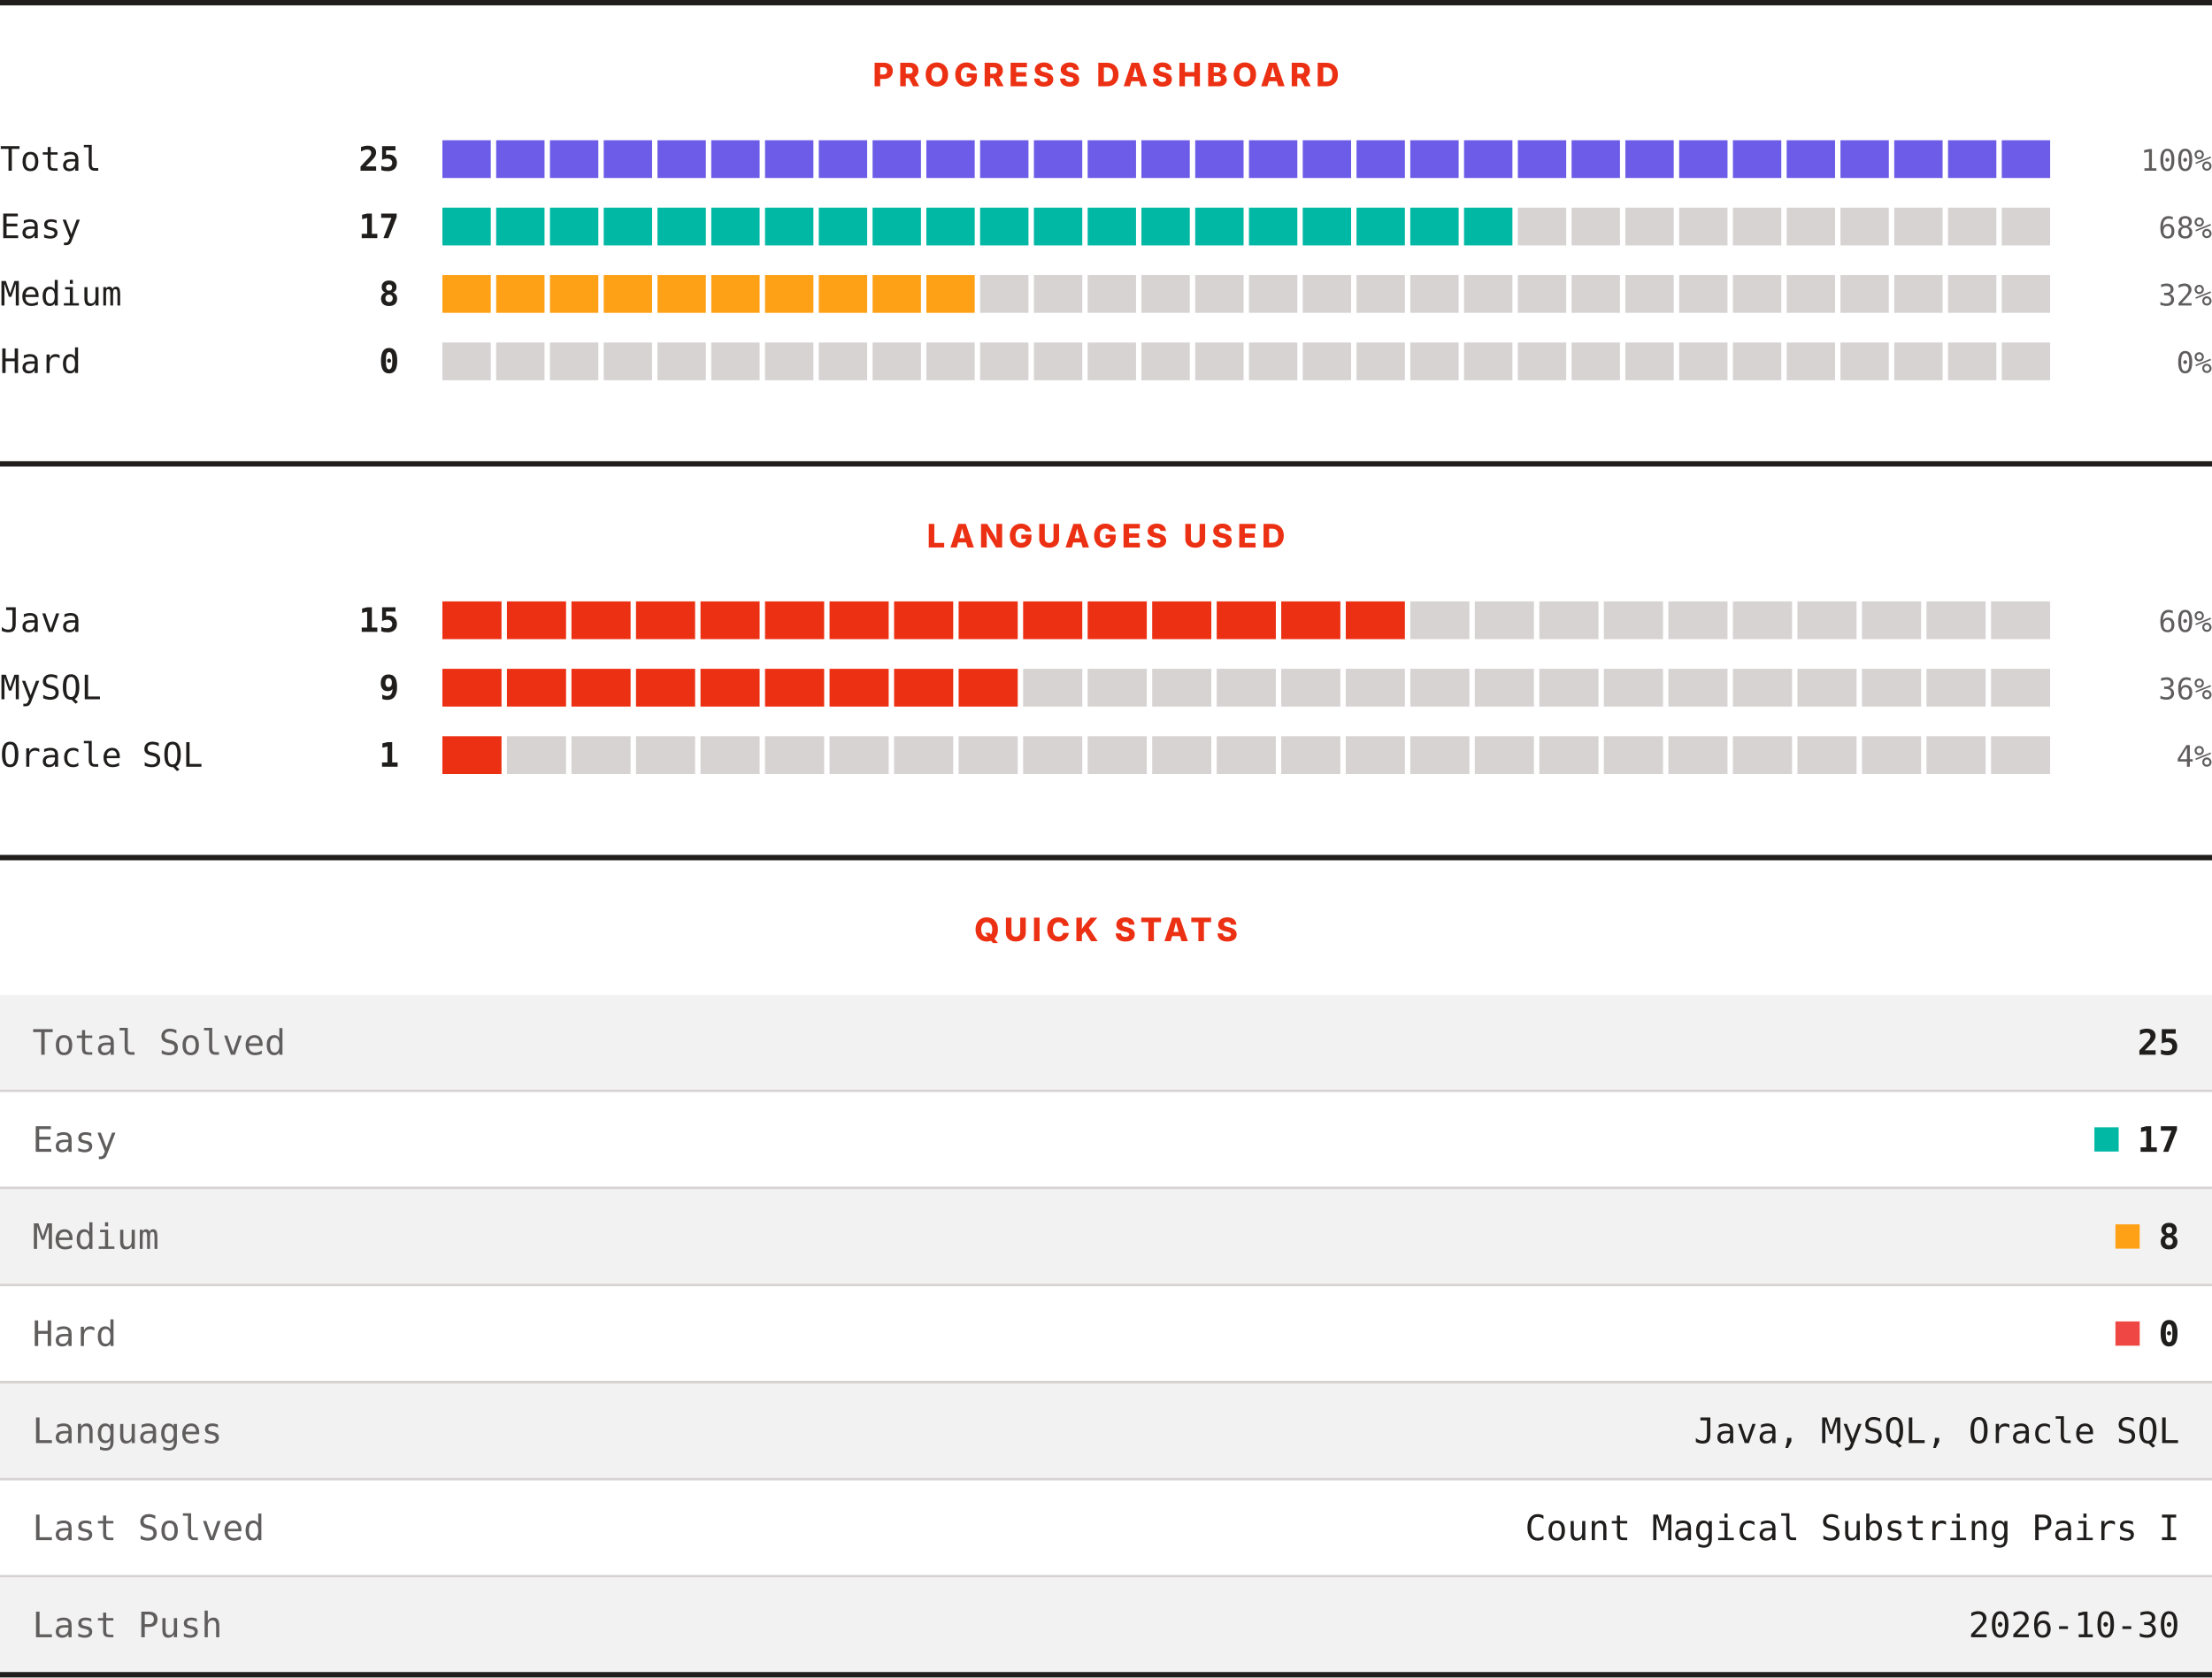
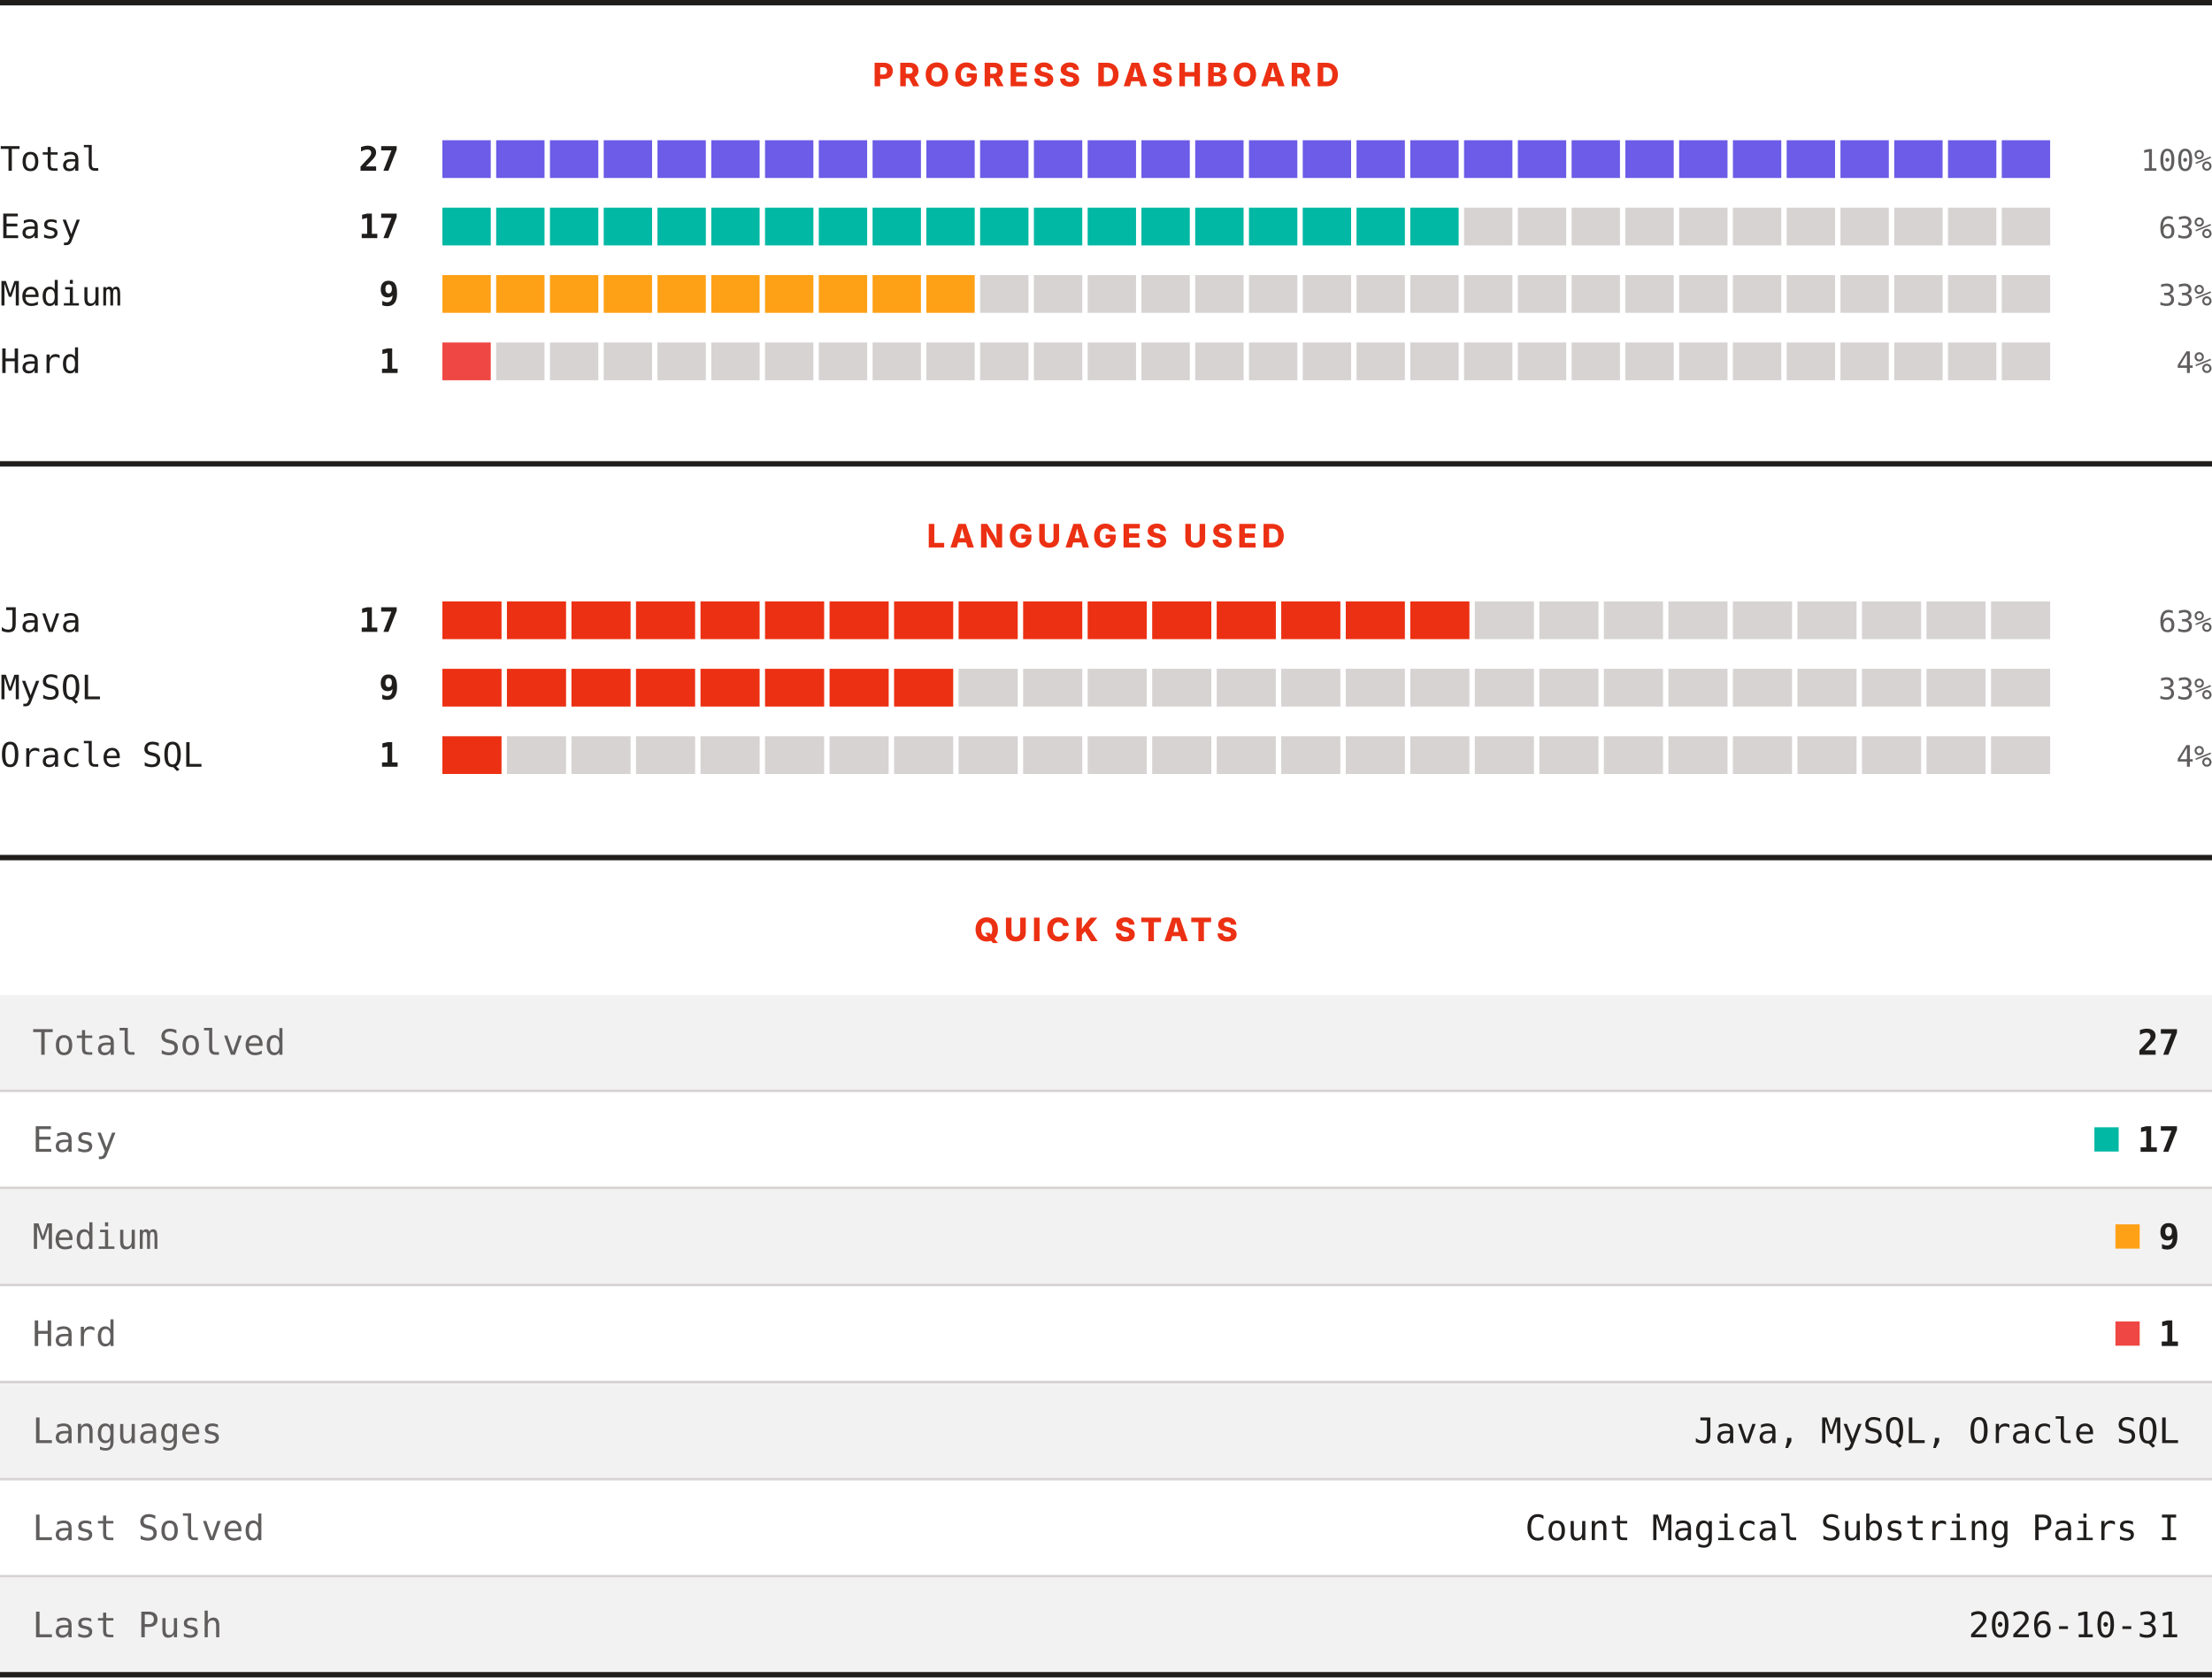
<svg xmlns="http://www.w3.org/2000/svg" width="820" height="622" viewBox="0 0 820 622" role="img" aria-label="LeetCode progress, languages and quick stats">
  <rect width="820" height="622" fill="#ffffff" />
  <rect x="0" y="0" width="820" height="2" fill="#201e1d" />
  <text x="410" y="32" text-anchor="middle" font-family="Archivo, system-ui, -apple-system, Segoe UI, sans-serif" font-size="12" font-weight="800" letter-spacing="1.68" fill="#ec3013">PROGRESS DASHBOARD</text>
  <text x="0" y="63.3" font-family="ui-monospace, SFMono-Regular, Menlo, Consolas, monospace" font-size="12.5" fill="#201e1d">Total</text>
-   <text x="148" y="63.3" text-anchor="end" font-family="ui-monospace, SFMono-Regular, Menlo, Consolas, monospace" font-size="12.5" font-weight="700" fill="#201e1d">25</text>
+   <text x="148" y="63.3" text-anchor="end" font-family="ui-monospace, SFMono-Regular, Menlo, Consolas, monospace" font-size="12.5" font-weight="700" fill="#201e1d">27</text>
  <rect x="164.00" y="52" width="17.93" height="14" fill="#6c5ce7" />
  <rect x="183.93" y="52" width="17.93" height="14" fill="#6c5ce7" />
  <rect x="203.87" y="52" width="17.93" height="14" fill="#6c5ce7" />
  <rect x="223.80" y="52" width="17.93" height="14" fill="#6c5ce7" />
  <rect x="243.73" y="52" width="17.93" height="14" fill="#6c5ce7" />
  <rect x="263.67" y="52" width="17.93" height="14" fill="#6c5ce7" />
  <rect x="283.60" y="52" width="17.93" height="14" fill="#6c5ce7" />
  <rect x="303.53" y="52" width="17.93" height="14" fill="#6c5ce7" />
  <rect x="323.47" y="52" width="17.93" height="14" fill="#6c5ce7" />
  <rect x="343.40" y="52" width="17.93" height="14" fill="#6c5ce7" />
  <rect x="363.33" y="52" width="17.93" height="14" fill="#6c5ce7" />
  <rect x="383.27" y="52" width="17.93" height="14" fill="#6c5ce7" />
  <rect x="403.20" y="52" width="17.93" height="14" fill="#6c5ce7" />
  <rect x="423.13" y="52" width="17.93" height="14" fill="#6c5ce7" />
  <rect x="443.07" y="52" width="17.93" height="14" fill="#6c5ce7" />
  <rect x="463.00" y="52" width="17.93" height="14" fill="#6c5ce7" />
  <rect x="482.93" y="52" width="17.93" height="14" fill="#6c5ce7" />
  <rect x="502.87" y="52" width="17.93" height="14" fill="#6c5ce7" />
  <rect x="522.80" y="52" width="17.93" height="14" fill="#6c5ce7" />
  <rect x="542.73" y="52" width="17.93" height="14" fill="#6c5ce7" />
  <rect x="562.67" y="52" width="17.93" height="14" fill="#6c5ce7" />
  <rect x="582.60" y="52" width="17.93" height="14" fill="#6c5ce7" />
  <rect x="602.53" y="52" width="17.93" height="14" fill="#6c5ce7" />
  <rect x="622.47" y="52" width="17.93" height="14" fill="#6c5ce7" />
  <rect x="642.40" y="52" width="17.93" height="14" fill="#6c5ce7" />
  <rect x="662.33" y="52" width="17.93" height="14" fill="#6c5ce7" />
  <rect x="682.27" y="52" width="17.93" height="14" fill="#6c5ce7" />
  <rect x="702.20" y="52" width="17.93" height="14" fill="#6c5ce7" />
  <rect x="722.13" y="52" width="17.93" height="14" fill="#6c5ce7" />
  <rect x="742.07" y="52" width="17.93" height="14" fill="#6c5ce7" />
  <text x="820" y="63.3" text-anchor="end" font-family="ui-monospace, SFMono-Regular, Menlo, Consolas, monospace" font-size="11" fill="#605d5d">100%</text>
  <text x="0" y="88.3" font-family="ui-monospace, SFMono-Regular, Menlo, Consolas, monospace" font-size="12.5" fill="#201e1d">Easy</text>
  <text x="148" y="88.3" text-anchor="end" font-family="ui-monospace, SFMono-Regular, Menlo, Consolas, monospace" font-size="12.5" font-weight="700" fill="#201e1d">17</text>
  <rect x="164.00" y="77" width="17.93" height="14" fill="#00b8a3" />
  <rect x="183.93" y="77" width="17.93" height="14" fill="#00b8a3" />
  <rect x="203.87" y="77" width="17.93" height="14" fill="#00b8a3" />
  <rect x="223.80" y="77" width="17.93" height="14" fill="#00b8a3" />
  <rect x="243.73" y="77" width="17.93" height="14" fill="#00b8a3" />
  <rect x="263.67" y="77" width="17.93" height="14" fill="#00b8a3" />
  <rect x="283.60" y="77" width="17.93" height="14" fill="#00b8a3" />
  <rect x="303.53" y="77" width="17.93" height="14" fill="#00b8a3" />
  <rect x="323.47" y="77" width="17.93" height="14" fill="#00b8a3" />
  <rect x="343.40" y="77" width="17.93" height="14" fill="#00b8a3" />
  <rect x="363.33" y="77" width="17.93" height="14" fill="#00b8a3" />
  <rect x="383.27" y="77" width="17.93" height="14" fill="#00b8a3" />
  <rect x="403.20" y="77" width="17.93" height="14" fill="#00b8a3" />
  <rect x="423.13" y="77" width="17.93" height="14" fill="#00b8a3" />
  <rect x="443.07" y="77" width="17.93" height="14" fill="#00b8a3" />
  <rect x="463.00" y="77" width="17.93" height="14" fill="#00b8a3" />
  <rect x="482.93" y="77" width="17.93" height="14" fill="#00b8a3" />
  <rect x="502.87" y="77" width="17.93" height="14" fill="#00b8a3" />
  <rect x="522.80" y="77" width="17.93" height="14" fill="#00b8a3" />
-   <rect x="542.73" y="77" width="17.93" height="14" fill="#00b8a3" />
+   <rect x="542.73" y="77" width="17.93" height="14" fill="#d7d3d3" />
  <rect x="562.67" y="77" width="17.93" height="14" fill="#d7d3d3" />
  <rect x="582.60" y="77" width="17.93" height="14" fill="#d7d3d3" />
  <rect x="602.53" y="77" width="17.93" height="14" fill="#d7d3d3" />
  <rect x="622.47" y="77" width="17.93" height="14" fill="#d7d3d3" />
  <rect x="642.40" y="77" width="17.93" height="14" fill="#d7d3d3" />
  <rect x="662.33" y="77" width="17.93" height="14" fill="#d7d3d3" />
  <rect x="682.27" y="77" width="17.93" height="14" fill="#d7d3d3" />
  <rect x="702.20" y="77" width="17.93" height="14" fill="#d7d3d3" />
  <rect x="722.13" y="77" width="17.93" height="14" fill="#d7d3d3" />
  <rect x="742.07" y="77" width="17.93" height="14" fill="#d7d3d3" />
-   <text x="820" y="88.3" text-anchor="end" font-family="ui-monospace, SFMono-Regular, Menlo, Consolas, monospace" font-size="11" fill="#605d5d">68%</text>
+   <text x="820" y="88.3" text-anchor="end" font-family="ui-monospace, SFMono-Regular, Menlo, Consolas, monospace" font-size="11" fill="#605d5d">63%</text>
  <text x="0" y="113.3" font-family="ui-monospace, SFMono-Regular, Menlo, Consolas, monospace" font-size="12.5" fill="#201e1d">Medium</text>
-   <text x="148" y="113.3" text-anchor="end" font-family="ui-monospace, SFMono-Regular, Menlo, Consolas, monospace" font-size="12.5" font-weight="700" fill="#201e1d">8</text>
+   <text x="148" y="113.3" text-anchor="end" font-family="ui-monospace, SFMono-Regular, Menlo, Consolas, monospace" font-size="12.5" font-weight="700" fill="#201e1d">9</text>
  <rect x="164.00" y="102" width="17.93" height="14" fill="#ffa116" />
  <rect x="183.93" y="102" width="17.93" height="14" fill="#ffa116" />
  <rect x="203.87" y="102" width="17.93" height="14" fill="#ffa116" />
  <rect x="223.80" y="102" width="17.93" height="14" fill="#ffa116" />
  <rect x="243.73" y="102" width="17.93" height="14" fill="#ffa116" />
  <rect x="263.67" y="102" width="17.93" height="14" fill="#ffa116" />
  <rect x="283.60" y="102" width="17.93" height="14" fill="#ffa116" />
  <rect x="303.53" y="102" width="17.93" height="14" fill="#ffa116" />
  <rect x="323.47" y="102" width="17.93" height="14" fill="#ffa116" />
  <rect x="343.40" y="102" width="17.93" height="14" fill="#ffa116" />
  <rect x="363.33" y="102" width="17.93" height="14" fill="#d7d3d3" />
  <rect x="383.27" y="102" width="17.93" height="14" fill="#d7d3d3" />
  <rect x="403.20" y="102" width="17.93" height="14" fill="#d7d3d3" />
  <rect x="423.13" y="102" width="17.93" height="14" fill="#d7d3d3" />
  <rect x="443.07" y="102" width="17.93" height="14" fill="#d7d3d3" />
  <rect x="463.00" y="102" width="17.93" height="14" fill="#d7d3d3" />
  <rect x="482.93" y="102" width="17.93" height="14" fill="#d7d3d3" />
  <rect x="502.87" y="102" width="17.93" height="14" fill="#d7d3d3" />
  <rect x="522.80" y="102" width="17.93" height="14" fill="#d7d3d3" />
  <rect x="542.73" y="102" width="17.93" height="14" fill="#d7d3d3" />
  <rect x="562.67" y="102" width="17.93" height="14" fill="#d7d3d3" />
  <rect x="582.60" y="102" width="17.93" height="14" fill="#d7d3d3" />
  <rect x="602.53" y="102" width="17.93" height="14" fill="#d7d3d3" />
  <rect x="622.47" y="102" width="17.93" height="14" fill="#d7d3d3" />
  <rect x="642.40" y="102" width="17.93" height="14" fill="#d7d3d3" />
  <rect x="662.33" y="102" width="17.93" height="14" fill="#d7d3d3" />
  <rect x="682.27" y="102" width="17.93" height="14" fill="#d7d3d3" />
  <rect x="702.20" y="102" width="17.93" height="14" fill="#d7d3d3" />
  <rect x="722.13" y="102" width="17.93" height="14" fill="#d7d3d3" />
  <rect x="742.07" y="102" width="17.93" height="14" fill="#d7d3d3" />
-   <text x="820" y="113.3" text-anchor="end" font-family="ui-monospace, SFMono-Regular, Menlo, Consolas, monospace" font-size="11" fill="#605d5d">32%</text>
+   <text x="820" y="113.3" text-anchor="end" font-family="ui-monospace, SFMono-Regular, Menlo, Consolas, monospace" font-size="11" fill="#605d5d">33%</text>
  <text x="0" y="138.3" font-family="ui-monospace, SFMono-Regular, Menlo, Consolas, monospace" font-size="12.5" fill="#201e1d">Hard</text>
-   <text x="148" y="138.3" text-anchor="end" font-family="ui-monospace, SFMono-Regular, Menlo, Consolas, monospace" font-size="12.5" font-weight="700" fill="#201e1d">0</text>
-   <rect x="164.00" y="127" width="17.93" height="14" fill="#d7d3d3" />
+   <text x="148" y="138.3" text-anchor="end" font-family="ui-monospace, SFMono-Regular, Menlo, Consolas, monospace" font-size="12.5" font-weight="700" fill="#201e1d">1</text>
+   <rect x="164.00" y="127" width="17.93" height="14" fill="#ef4743" />
  <rect x="183.93" y="127" width="17.93" height="14" fill="#d7d3d3" />
  <rect x="203.87" y="127" width="17.93" height="14" fill="#d7d3d3" />
  <rect x="223.80" y="127" width="17.93" height="14" fill="#d7d3d3" />
  <rect x="243.73" y="127" width="17.93" height="14" fill="#d7d3d3" />
  <rect x="263.67" y="127" width="17.93" height="14" fill="#d7d3d3" />
  <rect x="283.60" y="127" width="17.93" height="14" fill="#d7d3d3" />
  <rect x="303.53" y="127" width="17.93" height="14" fill="#d7d3d3" />
  <rect x="323.47" y="127" width="17.93" height="14" fill="#d7d3d3" />
  <rect x="343.40" y="127" width="17.93" height="14" fill="#d7d3d3" />
  <rect x="363.33" y="127" width="17.93" height="14" fill="#d7d3d3" />
  <rect x="383.27" y="127" width="17.93" height="14" fill="#d7d3d3" />
  <rect x="403.20" y="127" width="17.93" height="14" fill="#d7d3d3" />
  <rect x="423.13" y="127" width="17.93" height="14" fill="#d7d3d3" />
  <rect x="443.07" y="127" width="17.93" height="14" fill="#d7d3d3" />
  <rect x="463.00" y="127" width="17.93" height="14" fill="#d7d3d3" />
  <rect x="482.93" y="127" width="17.93" height="14" fill="#d7d3d3" />
  <rect x="502.87" y="127" width="17.93" height="14" fill="#d7d3d3" />
  <rect x="522.80" y="127" width="17.93" height="14" fill="#d7d3d3" />
  <rect x="542.73" y="127" width="17.93" height="14" fill="#d7d3d3" />
  <rect x="562.67" y="127" width="17.93" height="14" fill="#d7d3d3" />
  <rect x="582.60" y="127" width="17.93" height="14" fill="#d7d3d3" />
  <rect x="602.53" y="127" width="17.93" height="14" fill="#d7d3d3" />
  <rect x="622.47" y="127" width="17.93" height="14" fill="#d7d3d3" />
  <rect x="642.40" y="127" width="17.93" height="14" fill="#d7d3d3" />
  <rect x="662.33" y="127" width="17.93" height="14" fill="#d7d3d3" />
  <rect x="682.27" y="127" width="17.93" height="14" fill="#d7d3d3" />
  <rect x="702.20" y="127" width="17.93" height="14" fill="#d7d3d3" />
  <rect x="722.13" y="127" width="17.93" height="14" fill="#d7d3d3" />
  <rect x="742.07" y="127" width="17.93" height="14" fill="#d7d3d3" />
-   <text x="820" y="138.3" text-anchor="end" font-family="ui-monospace, SFMono-Regular, Menlo, Consolas, monospace" font-size="11" fill="#605d5d">0%</text>
+   <text x="820" y="138.3" text-anchor="end" font-family="ui-monospace, SFMono-Regular, Menlo, Consolas, monospace" font-size="11" fill="#605d5d">4%</text>
  <rect x="0" y="171" width="820" height="2" fill="#201e1d" />
  <text x="410" y="203" text-anchor="middle" font-family="Archivo, system-ui, -apple-system, Segoe UI, sans-serif" font-size="12" font-weight="800" letter-spacing="1.68" fill="#ec3013">LANGUAGES USED</text>
  <text x="0" y="234.3" font-family="ui-monospace, SFMono-Regular, Menlo, Consolas, monospace" font-size="12.5" fill="#201e1d">Java</text>
-   <text x="148" y="234.3" text-anchor="end" font-family="ui-monospace, SFMono-Regular, Menlo, Consolas, monospace" font-size="12.5" font-weight="700" fill="#201e1d">15</text>
+   <text x="148" y="234.3" text-anchor="end" font-family="ui-monospace, SFMono-Regular, Menlo, Consolas, monospace" font-size="12.5" font-weight="700" fill="#201e1d">17</text>
  <rect x="164.00" y="223" width="21.92" height="14" fill="#ec3013" />
  <rect x="187.92" y="223" width="21.92" height="14" fill="#ec3013" />
  <rect x="211.84" y="223" width="21.92" height="14" fill="#ec3013" />
  <rect x="235.76" y="223" width="21.92" height="14" fill="#ec3013" />
  <rect x="259.68" y="223" width="21.92" height="14" fill="#ec3013" />
  <rect x="283.60" y="223" width="21.92" height="14" fill="#ec3013" />
  <rect x="307.52" y="223" width="21.92" height="14" fill="#ec3013" />
  <rect x="331.44" y="223" width="21.92" height="14" fill="#ec3013" />
  <rect x="355.36" y="223" width="21.92" height="14" fill="#ec3013" />
  <rect x="379.28" y="223" width="21.92" height="14" fill="#ec3013" />
  <rect x="403.20" y="223" width="21.92" height="14" fill="#ec3013" />
  <rect x="427.12" y="223" width="21.92" height="14" fill="#ec3013" />
  <rect x="451.04" y="223" width="21.92" height="14" fill="#ec3013" />
  <rect x="474.96" y="223" width="21.92" height="14" fill="#ec3013" />
  <rect x="498.88" y="223" width="21.92" height="14" fill="#ec3013" />
-   <rect x="522.80" y="223" width="21.92" height="14" fill="#d7d3d3" />
+   <rect x="522.80" y="223" width="21.92" height="14" fill="#ec3013" />
  <rect x="546.72" y="223" width="21.92" height="14" fill="#d7d3d3" />
  <rect x="570.64" y="223" width="21.92" height="14" fill="#d7d3d3" />
  <rect x="594.56" y="223" width="21.92" height="14" fill="#d7d3d3" />
  <rect x="618.48" y="223" width="21.92" height="14" fill="#d7d3d3" />
  <rect x="642.40" y="223" width="21.92" height="14" fill="#d7d3d3" />
  <rect x="666.32" y="223" width="21.92" height="14" fill="#d7d3d3" />
  <rect x="690.24" y="223" width="21.92" height="14" fill="#d7d3d3" />
  <rect x="714.16" y="223" width="21.92" height="14" fill="#d7d3d3" />
  <rect x="738.08" y="223" width="21.92" height="14" fill="#d7d3d3" />
-   <text x="820" y="234.3" text-anchor="end" font-family="ui-monospace, SFMono-Regular, Menlo, Consolas, monospace" font-size="11" fill="#605d5d">60%</text>
+   <text x="820" y="234.3" text-anchor="end" font-family="ui-monospace, SFMono-Regular, Menlo, Consolas, monospace" font-size="11" fill="#605d5d">63%</text>
  <text x="0" y="259.3" font-family="ui-monospace, SFMono-Regular, Menlo, Consolas, monospace" font-size="12.5" fill="#201e1d">MySQL</text>
  <text x="148" y="259.3" text-anchor="end" font-family="ui-monospace, SFMono-Regular, Menlo, Consolas, monospace" font-size="12.5" font-weight="700" fill="#201e1d">9</text>
  <rect x="164.00" y="248" width="21.92" height="14" fill="#ec3013" />
  <rect x="187.92" y="248" width="21.92" height="14" fill="#ec3013" />
  <rect x="211.84" y="248" width="21.92" height="14" fill="#ec3013" />
  <rect x="235.76" y="248" width="21.92" height="14" fill="#ec3013" />
  <rect x="259.68" y="248" width="21.92" height="14" fill="#ec3013" />
  <rect x="283.60" y="248" width="21.92" height="14" fill="#ec3013" />
  <rect x="307.52" y="248" width="21.92" height="14" fill="#ec3013" />
  <rect x="331.44" y="248" width="21.92" height="14" fill="#ec3013" />
-   <rect x="355.36" y="248" width="21.92" height="14" fill="#ec3013" />
+   <rect x="355.36" y="248" width="21.92" height="14" fill="#d7d3d3" />
  <rect x="379.28" y="248" width="21.92" height="14" fill="#d7d3d3" />
  <rect x="403.20" y="248" width="21.92" height="14" fill="#d7d3d3" />
  <rect x="427.12" y="248" width="21.92" height="14" fill="#d7d3d3" />
  <rect x="451.04" y="248" width="21.92" height="14" fill="#d7d3d3" />
  <rect x="474.96" y="248" width="21.92" height="14" fill="#d7d3d3" />
  <rect x="498.88" y="248" width="21.92" height="14" fill="#d7d3d3" />
  <rect x="522.80" y="248" width="21.92" height="14" fill="#d7d3d3" />
  <rect x="546.72" y="248" width="21.92" height="14" fill="#d7d3d3" />
  <rect x="570.64" y="248" width="21.92" height="14" fill="#d7d3d3" />
  <rect x="594.56" y="248" width="21.92" height="14" fill="#d7d3d3" />
  <rect x="618.48" y="248" width="21.92" height="14" fill="#d7d3d3" />
  <rect x="642.40" y="248" width="21.92" height="14" fill="#d7d3d3" />
  <rect x="666.32" y="248" width="21.92" height="14" fill="#d7d3d3" />
  <rect x="690.24" y="248" width="21.92" height="14" fill="#d7d3d3" />
  <rect x="714.16" y="248" width="21.92" height="14" fill="#d7d3d3" />
  <rect x="738.08" y="248" width="21.92" height="14" fill="#d7d3d3" />
-   <text x="820" y="259.3" text-anchor="end" font-family="ui-monospace, SFMono-Regular, Menlo, Consolas, monospace" font-size="11" fill="#605d5d">36%</text>
+   <text x="820" y="259.3" text-anchor="end" font-family="ui-monospace, SFMono-Regular, Menlo, Consolas, monospace" font-size="11" fill="#605d5d">33%</text>
  <text x="0" y="284.3" font-family="ui-monospace, SFMono-Regular, Menlo, Consolas, monospace" font-size="12.5" fill="#201e1d">Oracle SQL</text>
  <text x="148" y="284.3" text-anchor="end" font-family="ui-monospace, SFMono-Regular, Menlo, Consolas, monospace" font-size="12.5" font-weight="700" fill="#201e1d">1</text>
  <rect x="164.00" y="273" width="21.92" height="14" fill="#ec3013" />
  <rect x="187.92" y="273" width="21.92" height="14" fill="#d7d3d3" />
  <rect x="211.84" y="273" width="21.92" height="14" fill="#d7d3d3" />
  <rect x="235.76" y="273" width="21.92" height="14" fill="#d7d3d3" />
  <rect x="259.68" y="273" width="21.92" height="14" fill="#d7d3d3" />
  <rect x="283.60" y="273" width="21.92" height="14" fill="#d7d3d3" />
  <rect x="307.52" y="273" width="21.92" height="14" fill="#d7d3d3" />
  <rect x="331.44" y="273" width="21.92" height="14" fill="#d7d3d3" />
  <rect x="355.36" y="273" width="21.92" height="14" fill="#d7d3d3" />
  <rect x="379.28" y="273" width="21.92" height="14" fill="#d7d3d3" />
  <rect x="403.20" y="273" width="21.92" height="14" fill="#d7d3d3" />
  <rect x="427.12" y="273" width="21.92" height="14" fill="#d7d3d3" />
  <rect x="451.04" y="273" width="21.92" height="14" fill="#d7d3d3" />
  <rect x="474.96" y="273" width="21.92" height="14" fill="#d7d3d3" />
  <rect x="498.88" y="273" width="21.92" height="14" fill="#d7d3d3" />
  <rect x="522.80" y="273" width="21.92" height="14" fill="#d7d3d3" />
  <rect x="546.72" y="273" width="21.92" height="14" fill="#d7d3d3" />
  <rect x="570.64" y="273" width="21.92" height="14" fill="#d7d3d3" />
  <rect x="594.56" y="273" width="21.92" height="14" fill="#d7d3d3" />
  <rect x="618.48" y="273" width="21.92" height="14" fill="#d7d3d3" />
  <rect x="642.40" y="273" width="21.92" height="14" fill="#d7d3d3" />
  <rect x="666.32" y="273" width="21.92" height="14" fill="#d7d3d3" />
  <rect x="690.24" y="273" width="21.92" height="14" fill="#d7d3d3" />
  <rect x="714.16" y="273" width="21.92" height="14" fill="#d7d3d3" />
  <rect x="738.08" y="273" width="21.92" height="14" fill="#d7d3d3" />
  <text x="820" y="284.3" text-anchor="end" font-family="ui-monospace, SFMono-Regular, Menlo, Consolas, monospace" font-size="11" fill="#605d5d">4%</text>
  <rect x="0" y="317" width="820" height="2" fill="#201e1d" />
  <text x="410" y="349" text-anchor="middle" font-family="Archivo, system-ui, -apple-system, Segoe UI, sans-serif" font-size="12" font-weight="800" letter-spacing="1.68" fill="#ec3013">QUICK STATS</text>
  <rect x="0" y="369" width="820" height="35" fill="#f3f2f2" />
  <text x="12" y="391.1" font-family="ui-monospace, SFMono-Regular, Menlo, Consolas, monospace" font-size="13" fill="#605d5d">Total Solved</text>
-   <text x="808" y="391.1" text-anchor="end" font-family="ui-monospace, SFMono-Regular, Menlo, Consolas, monospace" font-size="13" font-weight="700" fill="#201e1d">25</text>
+   <text x="808" y="391.1" text-anchor="end" font-family="ui-monospace, SFMono-Regular, Menlo, Consolas, monospace" font-size="13" font-weight="700" fill="#201e1d">27</text>
  <rect x="0" y="404" width="820" height="1" fill="#d7d3d3" />
  <rect x="0" y="405" width="820" height="35" fill="#ffffff" />
  <text x="12" y="427.1" font-family="ui-monospace, SFMono-Regular, Menlo, Consolas, monospace" font-size="13" fill="#605d5d">Easy</text>
  <rect x="776.4" y="418" width="9" height="9" fill="#00b8a3" />
  <text x="808" y="427.1" text-anchor="end" font-family="ui-monospace, SFMono-Regular, Menlo, Consolas, monospace" font-size="13" font-weight="700" fill="#201e1d">17</text>
  <rect x="0" y="440" width="820" height="1" fill="#d7d3d3" />
  <rect x="0" y="441" width="820" height="35" fill="#f3f2f2" />
  <text x="12" y="463.1" font-family="ui-monospace, SFMono-Regular, Menlo, Consolas, monospace" font-size="13" fill="#605d5d">Medium</text>
  <rect x="784.2" y="454" width="9" height="9" fill="#ffa116" />
-   <text x="808" y="463.1" text-anchor="end" font-family="ui-monospace, SFMono-Regular, Menlo, Consolas, monospace" font-size="13" font-weight="700" fill="#201e1d">8</text>
+   <text x="808" y="463.1" text-anchor="end" font-family="ui-monospace, SFMono-Regular, Menlo, Consolas, monospace" font-size="13" font-weight="700" fill="#201e1d">9</text>
  <rect x="0" y="476" width="820" height="1" fill="#d7d3d3" />
  <rect x="0" y="477" width="820" height="35" fill="#ffffff" />
  <text x="12" y="499.1" font-family="ui-monospace, SFMono-Regular, Menlo, Consolas, monospace" font-size="13" fill="#605d5d">Hard</text>
  <rect x="784.2" y="490" width="9" height="9" fill="#ef4743" />
-   <text x="808" y="499.1" text-anchor="end" font-family="ui-monospace, SFMono-Regular, Menlo, Consolas, monospace" font-size="13" font-weight="700" fill="#201e1d">0</text>
+   <text x="808" y="499.1" text-anchor="end" font-family="ui-monospace, SFMono-Regular, Menlo, Consolas, monospace" font-size="13" font-weight="700" fill="#201e1d">1</text>
  <rect x="0" y="512" width="820" height="1" fill="#d7d3d3" />
  <rect x="0" y="513" width="820" height="35" fill="#f3f2f2" />
  <text x="12" y="535.1" font-family="ui-monospace, SFMono-Regular, Menlo, Consolas, monospace" font-size="13" fill="#605d5d">Languages</text>
  <text x="808" y="535.1" text-anchor="end" font-family="ui-monospace, SFMono-Regular, Menlo, Consolas, monospace" font-size="13" fill="#201e1d">Java, MySQL, Oracle SQL</text>
  <rect x="0" y="548" width="820" height="1" fill="#d7d3d3" />
  <rect x="0" y="549" width="820" height="35" fill="#ffffff" />
  <text x="12" y="571.1" font-family="ui-monospace, SFMono-Regular, Menlo, Consolas, monospace" font-size="13" fill="#605d5d">Last Solved</text>
  <text x="808" y="571.1" text-anchor="end" font-family="ui-monospace, SFMono-Regular, Menlo, Consolas, monospace" font-size="13" fill="#201e1d">Count Magical Substring Pairs I</text>
  <rect x="0" y="584" width="820" height="1" fill="#d7d3d3" />
  <rect x="0" y="585" width="820" height="35" fill="#f3f2f2" />
  <text x="12" y="607.1" font-family="ui-monospace, SFMono-Regular, Menlo, Consolas, monospace" font-size="13" fill="#605d5d">Last Push</text>
-   <text x="808" y="607.1" text-anchor="end" font-family="ui-monospace, SFMono-Regular, Menlo, Consolas, monospace" font-size="13" fill="#201e1d">2026-10-30</text>
+   <text x="808" y="607.1" text-anchor="end" font-family="ui-monospace, SFMono-Regular, Menlo, Consolas, monospace" font-size="13" fill="#201e1d">2026-10-31</text>
  <rect x="0" y="620" width="820" height="2" fill="#201e1d" />
</svg>
